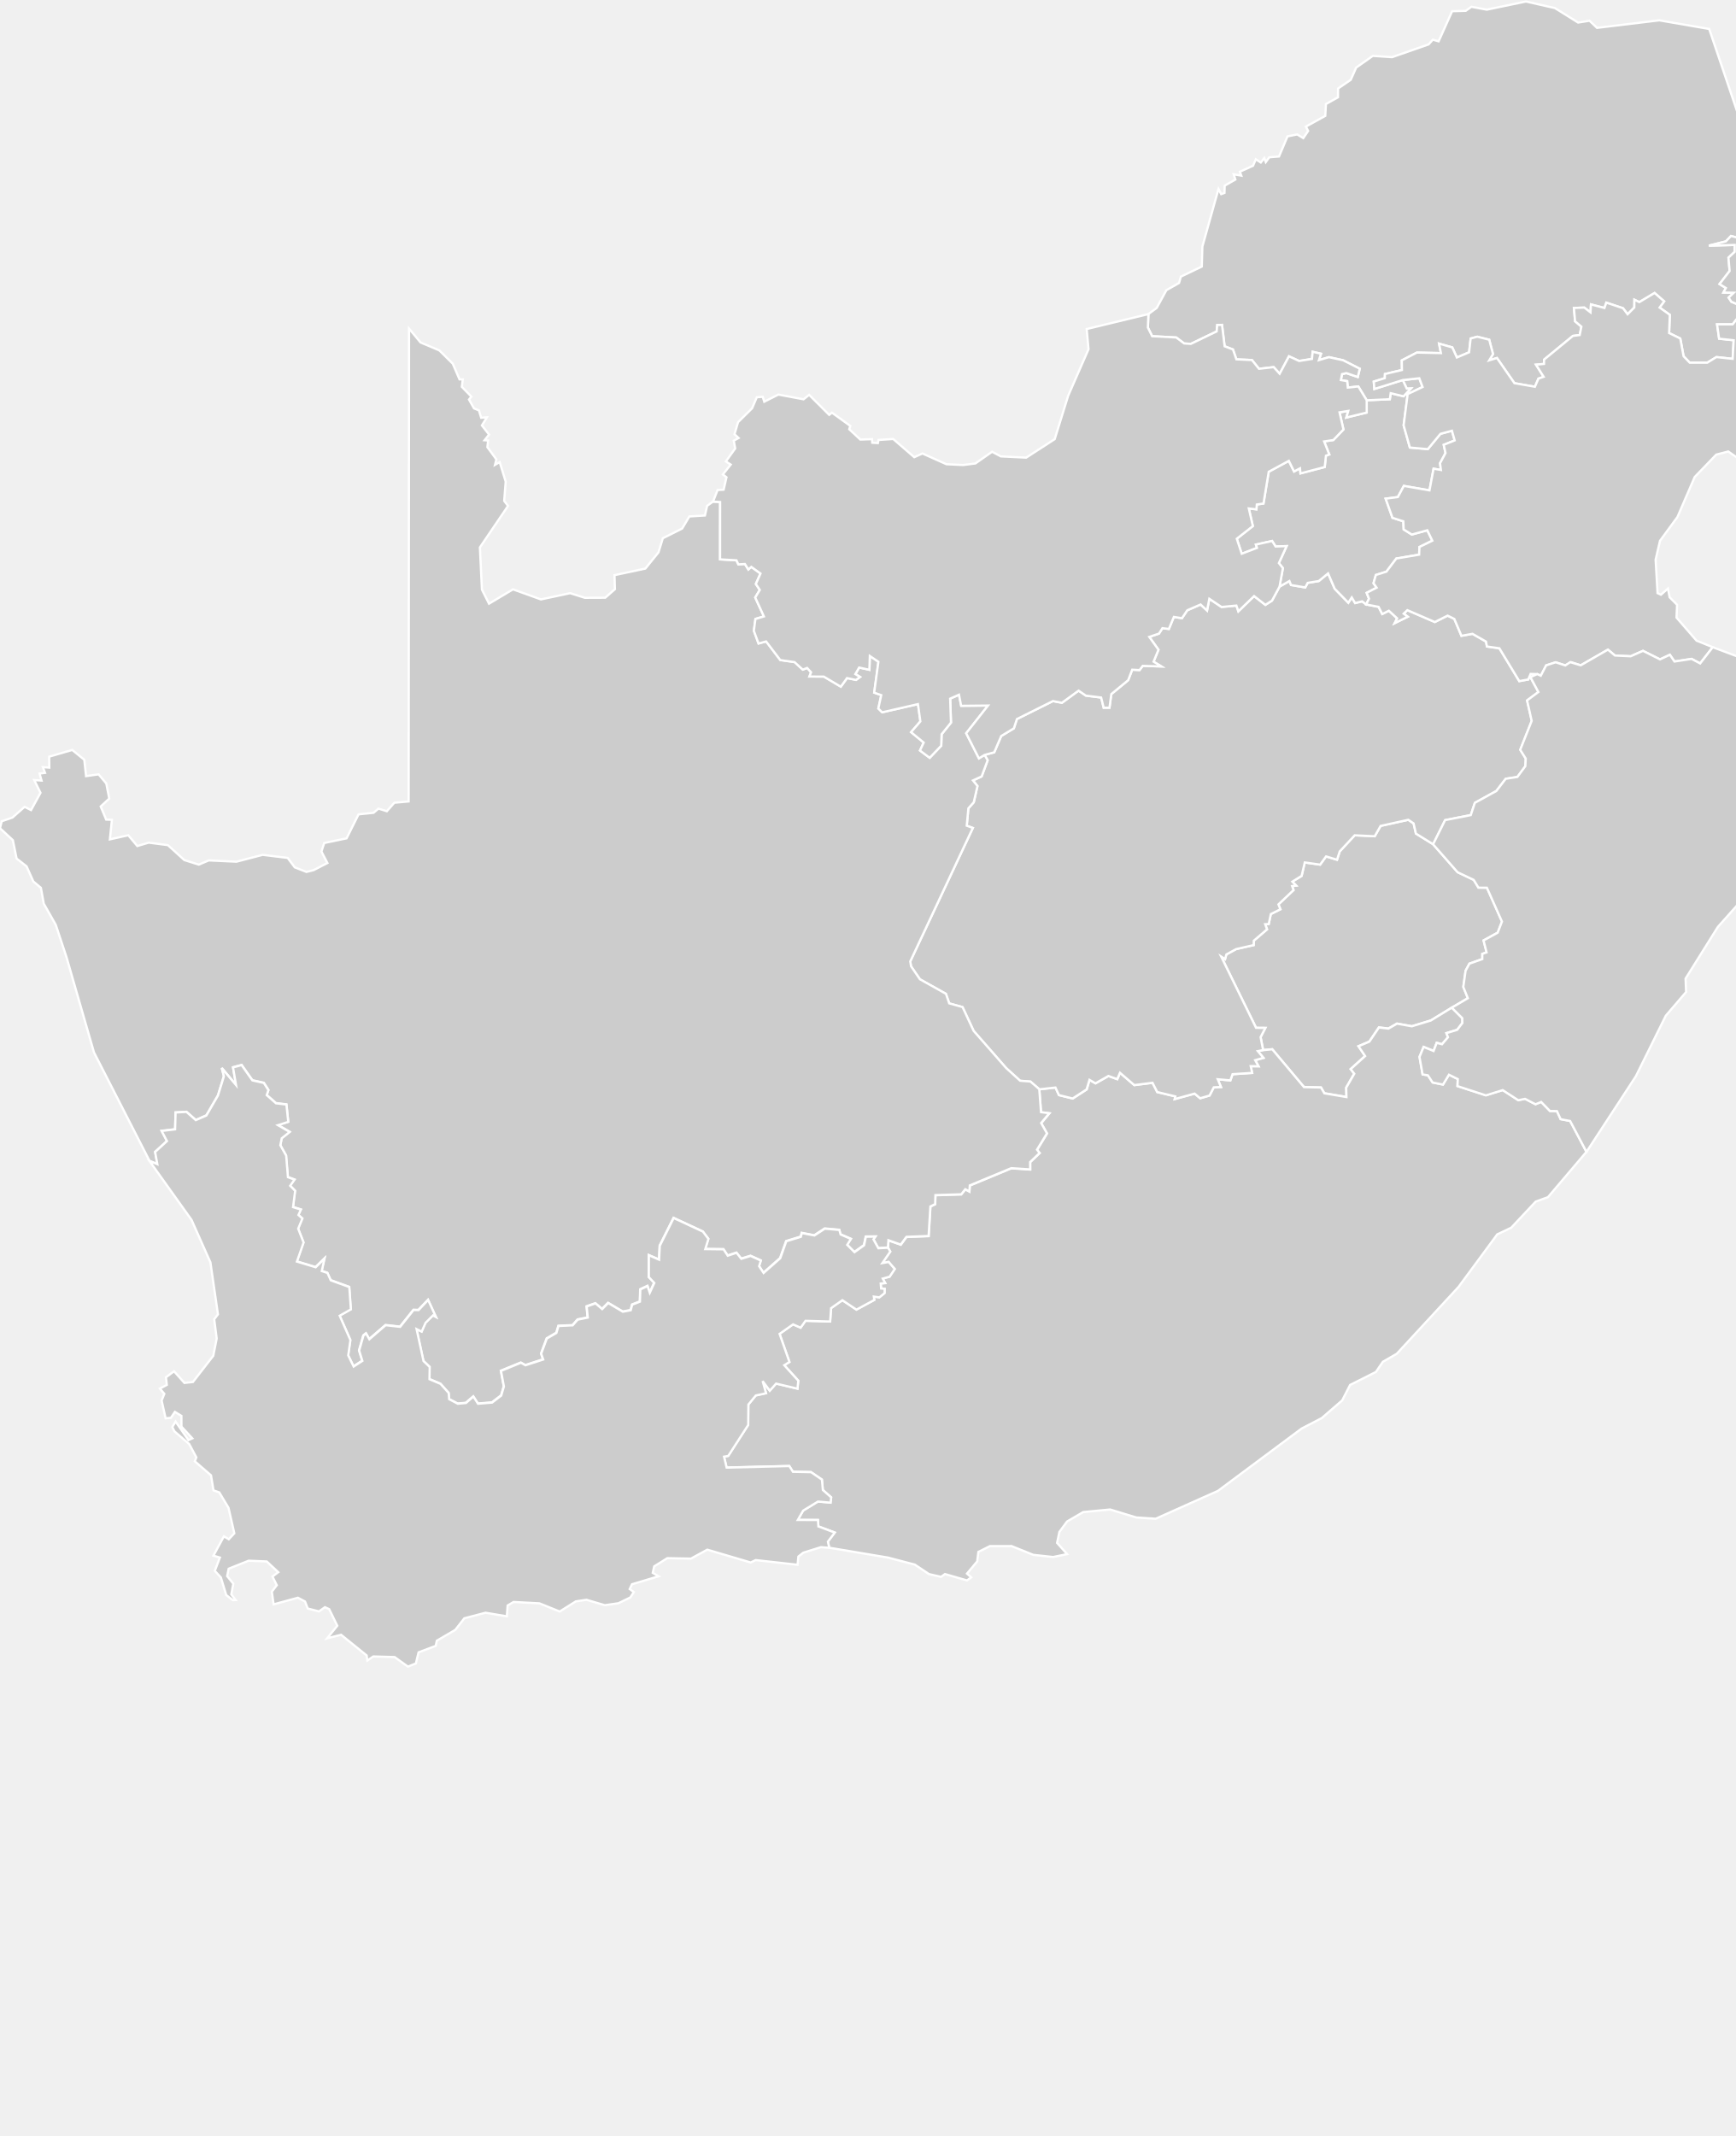
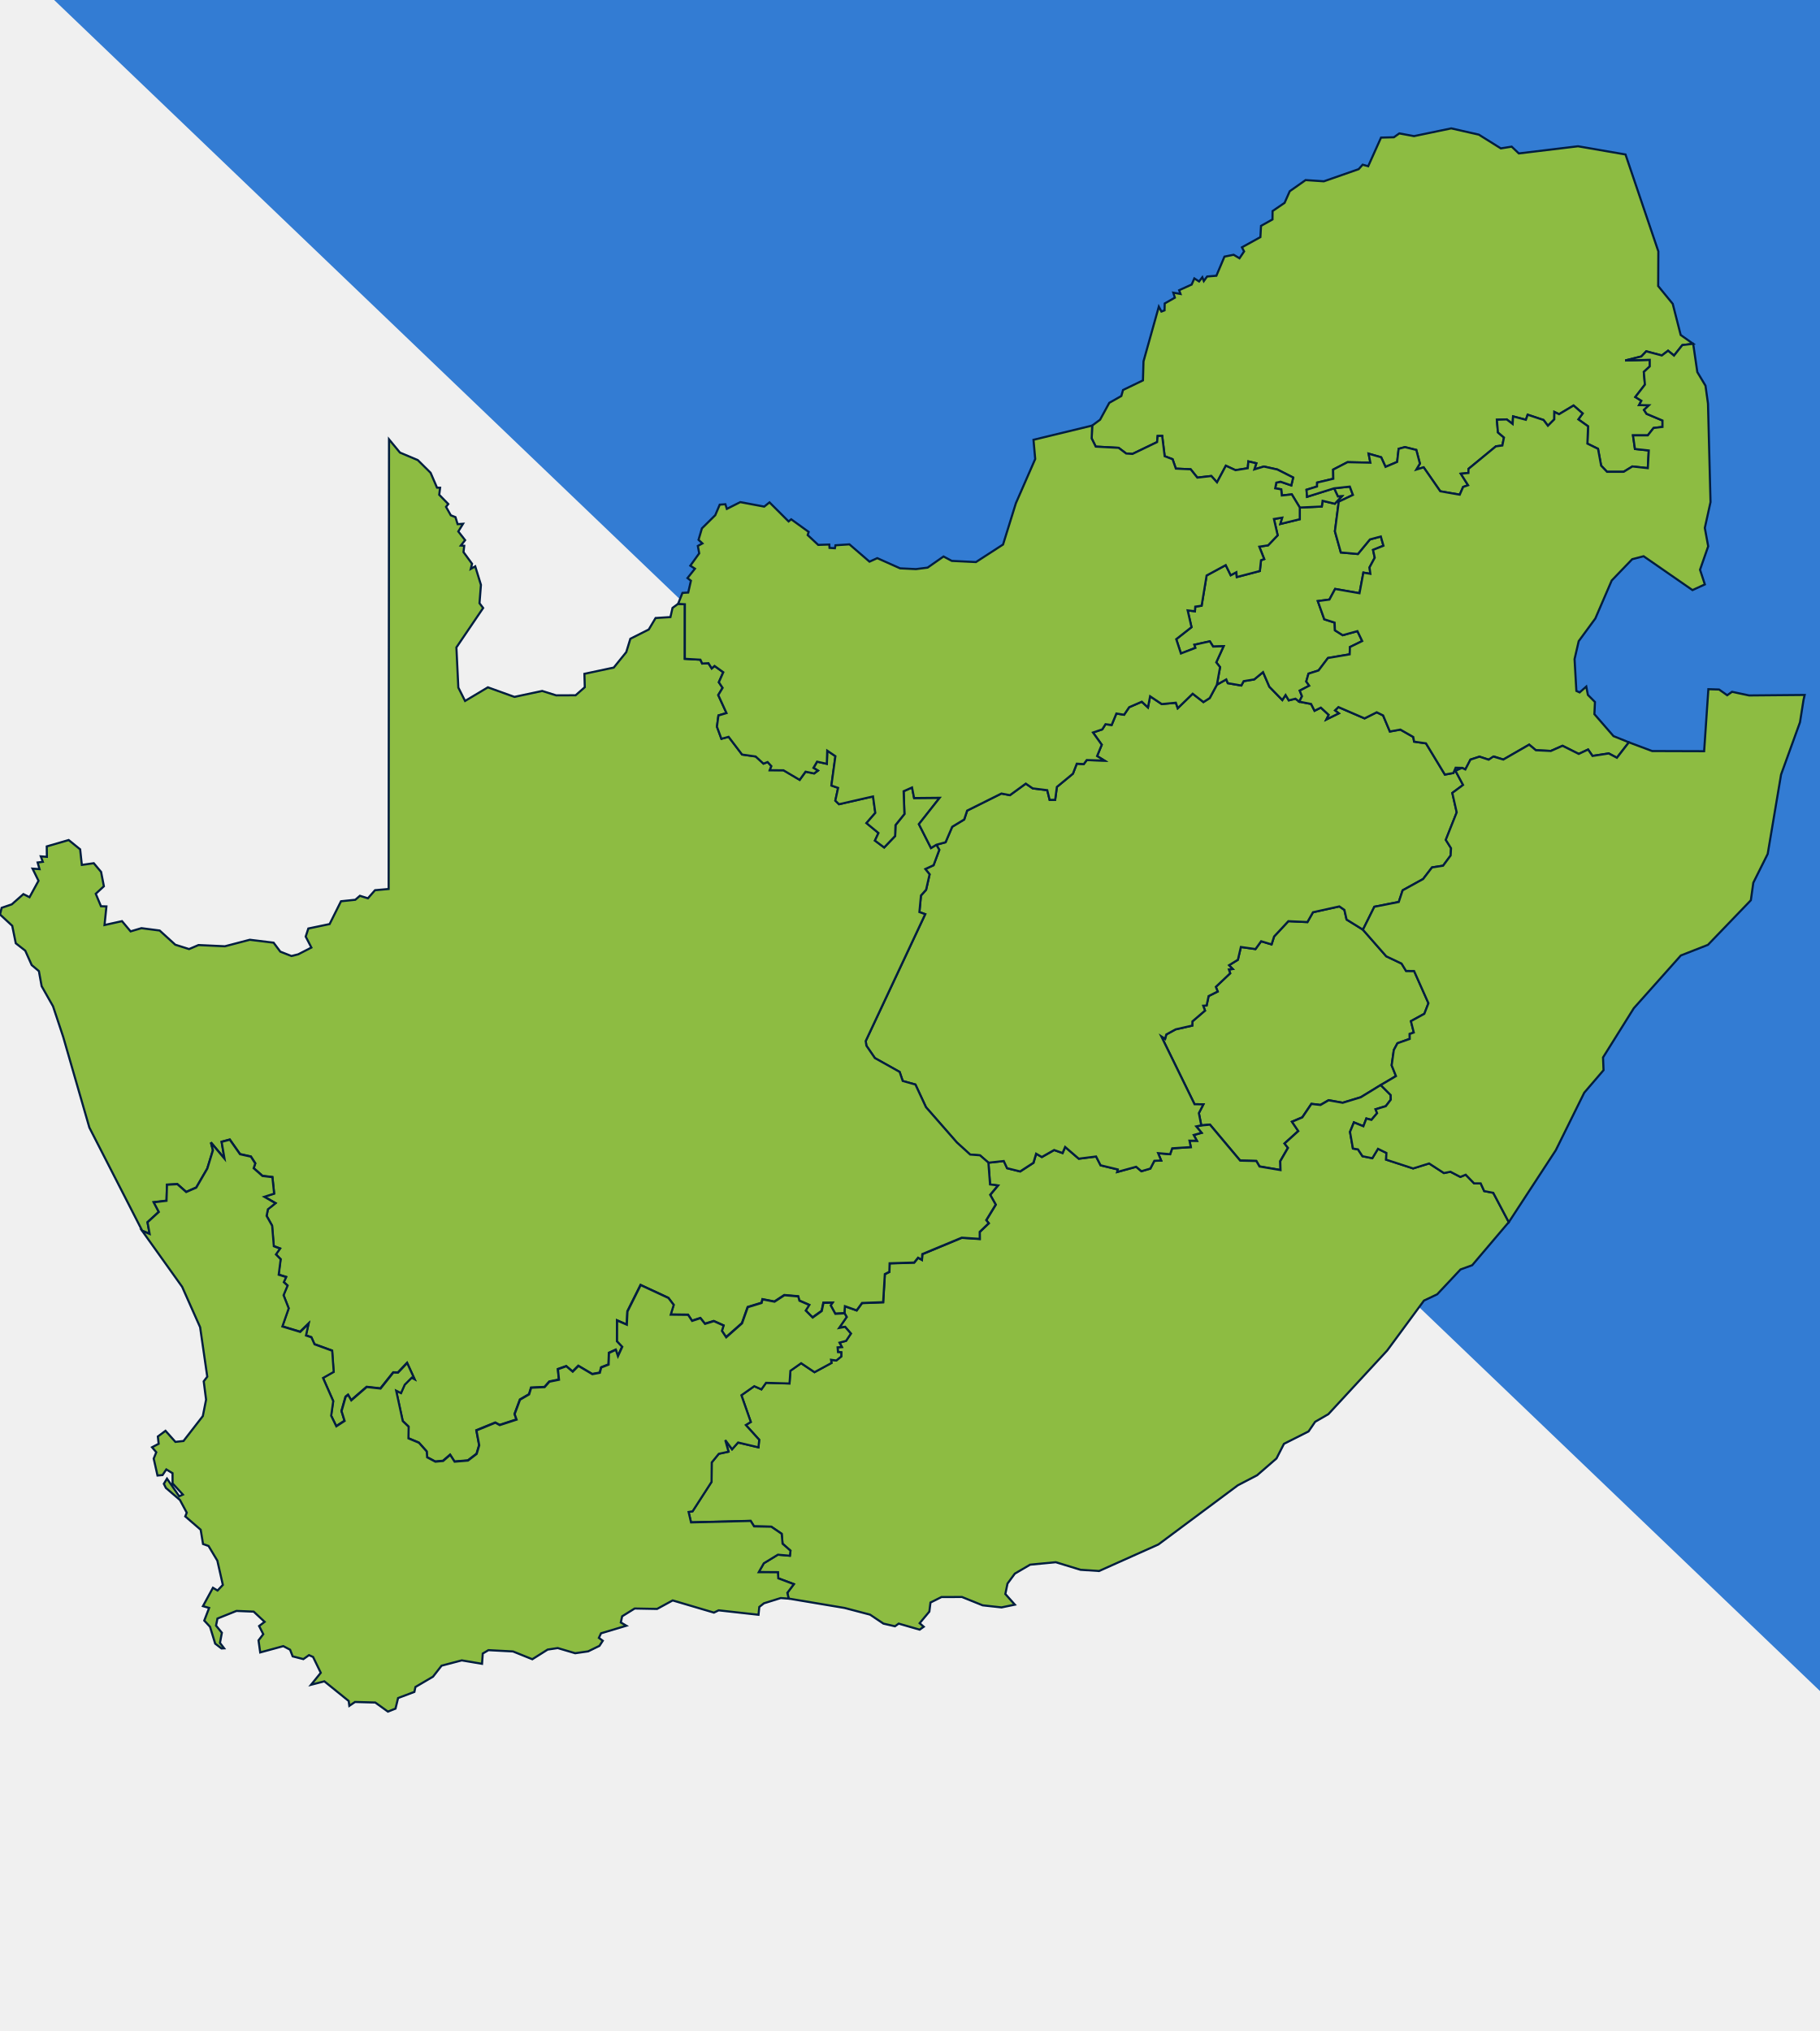
- <svg xmlns="http://www.w3.org/2000/svg" viewBox="0 0 390 480" version="1.1">
+ <svg xmlns="http://www.w3.org/2000/svg" viewBox="0 -30 430 480" version="1.1">
  <defs>
    <style type="text/css">
			.land
			{
- 				fill: #CCCCCC;
+ 				fill: #8dbc42;
				fill-opacity: 1;
- 				stroke:white;
+ 				stroke: #001D3F;
				stroke-opacity: 1;
				stroke-width:0.5;
			}
		</style>
+     <style type="text/css">
+     .sea
+ {
+     fill: #337CD3;
+ fill-opacity: 1;
+ stroke:black;
+ stroke-opacity: 1;
+ stroke-width:1;
+ }
+ </style>
  </defs>
  <g id="regions">
+     <path class="sea" d="M-1000,-1000L2550,-1000L2550,2400,L-1000,2400Z" />
    <path id="LS" class="land" d="M283.87,235.96L283.3,233.07L284.37,230.99L282.28,230.97L274.43,214.94L275.32,215.52L275.61,214.48L277.8,213.28L281.75,212.38L281.78,211.39L284.75,208.84L284.33,207.69L285.13,207.64L285.6,205.41L287.75,204.33L287.31,203.23L290.7,200.02L290.39,199.12L291.29,199.01L290.43,198.12L292.52,196.83L293.23,193.81L296.68,194.3L298.02,192.45L300.48,193.2L301.08,191.33L304.45,187.71L308.95,187.92L310.27,185.6L316.5,184.22L317.69,185.04L318.21,187.32L322.08,189.72L322.08,189.72L327.59,196L331.21,197.72L332.27,199.45L334.18,199.47L337.56,207.08L336.6,209.58L333.42,211.32L334.1,214L333.13,214.35L333.14,215.51L330.24,216.54L329.38,218.13L328.87,221.77L329.89,224.3L326.28,226.43L326.28,226.43L321.55,229.31L317.29,230.61L313.95,230.01L312.03,231.12L309.89,230.87L307.74,234.05L305.3,235.09L306.79,237.29L303.54,240.23L304.35,241.26L302.53,244.41L302.6,246.51L297.63,245.66L296.87,244.37L293.05,244.27L285.92,235.77z" />
    <path id="ZA-EC" class="land" d="M326.28,226.43l2.35,2.35l0.02,1.1l-1.17,1.53l-2.42,0.74l0.36,0.92l-1.34,1.58l-1.2,-0.32l-0.7,1.83l-2.24,-0.91l-0.92,2.24l0.69,3.94l1.19,0.19l1.07,1.62l2.32,0.47l1.34,-2.22l1.99,0.98l-0.07,1.58l6.38,2.08l3.78,-1.18l3.5,2.27l1.53,-0.31l2.35,1.22l1.27,-0.52l1.98,2.04l1.56,0.01l0.83,1.82l2.14,0.41l3.67,6.94l0,0l-8.65,10.19l-2.76,1l-5.51,5.87l-3.13,1.49l-8.69,11.8l-13.9,15.04l-3.12,1.8l-1.56,2.28l-5.81,2.93l-1.77,3.46l-4.58,3.97l-4.55,2.37l-18.78,13.99l-14.01,6.27l-4.38,-0.29l-5.85,-1.79l-6.06,0.58l-3.62,2.12l-1.73,2.35l-0.51,2.46l2.25,2.52l-3.15,0.65l-4.46,-0.49l-4.89,-1.97l-4.84,0.01l-2.6,1.3l-0.27,2.14l-2.29,2.74l0.96,0.84l-0.96,0.69l-4.95,-1.43l-0.88,0.63l-2.73,-0.63l-3.16,-2.12l-6.02,-1.58l-13.23,-2.22l0,0l-0.31,-1.38l1.54,-2.04l-3.68,-1.38l-0.09,-1.44l-4.53,-0.02l1.2,-2.1l3.33,-2.03l2.83,0.25l0.14,-1.19l-1.87,-1.65l-0.21,-2.34l-2.46,-1.68l-4.06,-0.08l-0.81,-1.29l-14.09,0.35l-0.58,-2.46l0.94,-0.16l4.49,-6.96l0.04,-4.59l1.67,-2.04l2.3,-0.5l-0.77,-2.74l1.61,2.17l1.42,-1.6l4.81,1.14l0.18,-1.78l-3.16,-3.49l1.17,-0.72l-2.22,-6.32l3.04,-2.14l1.69,0.75l1.1,-1.55l5.54,0.16l0.21,-3l2.54,-1.79l3.16,2.12l4.02,-2.18l-0.12,-0.75l1.25,0.17l1.17,-0.95l0.01,-0.97l-0.79,-0.07l-0.09,-1.12l1.01,-0.08l-0.56,-1.03l1.55,-0.42l1.15,-1.72l-1.37,-1.59l-1.41,0.25l1.78,-2.58l-0.5,-0.87l0,0l0.12,-1.63l2.77,0.98l1.27,-1.74l4.99,-0.19l0.4,-6.64l1.07,-0.53l0.06,-2.02l5.8,-0.18l0.92,-1.14l0.91,0.5l0.1,-1.36l9.31,-3.87l4.26,0.28l-0.01,-1.66l2.13,-2.04l-0.59,-0.73l2.24,-3.67l-1.31,-2.32l1.84,-2.21l-1.87,-0.24l-0.39,-5.16l0,0l3.64,-0.41l0.79,1.7l3.08,0.77l3.14,-2.04l0.63,-2.15l1.35,0.78l2.91,-1.65l1.98,0.71l0.61,-1.43l3.22,2.77l4.09,-0.52l1.07,2.08l4.06,0.98l-0.14,0.6l4.48,-1.23l1.24,1.05l2.1,-0.63l0.95,-1.83l1.61,-0.07l-0.72,-1.74l2.84,0.25l0.49,-1.39l4.4,-0.29l-0.32,-1.51l1.76,0.02l-0.76,-1.36l1.87,-0.52l-1.26,-1.51l1.18,-0.24l0,0l2.05,-0.19l7.14,8.5l3.82,0.09l0.75,1.3l4.97,0.84l-0.06,-2.09l1.82,-3.15l-0.81,-1.03l3.25,-2.94l-1.49,-2.2l2.44,-1.04l2.15,-3.18l2.14,0.25l1.92,-1.11l3.33,0.59l4.27,-1.3L326.28,226.43z" />
    <path id="ZA-FS" class="land" d="M287.56,131.82L289.78,130.57L290.14,131.46L293.33,132.01L293.89,130.98L296.38,130.57L298.47,128.85L299.96,132.3L303.02,135.44L303.79,134.26L304.55,135.52L306.13,135.13L307.03,135.83L307.03,135.83L309.82,136.37L310.64,137.98L312.13,137.24L313.99,138.95L313.44,140.03L316.37,138.59L315.46,137.9L316.28,137.11L322.46,139.78L325.33,138.34L326.84,139.08L328.44,142.88L330.92,142.43L333.96,144.17L334.17,145.28L336.97,145.68L341.44,153.06L343.45,152.69L343.98,151.44L345.49,151.48L345.49,151.48L343.95,152.17L345.75,155.51L343.2,157.4L344.25,161.99L341.67,168.49L342.91,170.47L342.81,172.18L341.02,174.59L338.4,175L336.29,177.74L331.46,180.41L330.55,183.16L324.78,184.3L322.08,189.72L322.08,189.72L318.21,187.32L317.69,185.04L316.5,184.22L310.27,185.6L308.95,187.92L304.45,187.71L301.08,191.33L300.48,193.2L298.02,192.45L296.68,194.3L293.23,193.81L292.52,196.83L290.43,198.12L291.29,199.01L290.39,199.12L290.7,200.02L287.31,203.23L287.75,204.33L285.6,205.41L285.13,207.64L284.33,207.69L284.75,208.84L281.78,211.39L281.75,212.38L277.8,213.28L275.61,214.48L275.32,215.52L274.43,214.94L282.28,230.97L284.37,230.99L283.3,233.07L283.87,235.96L283.87,235.96L282.68,236.21L283.94,237.72L282.08,238.24L282.83,239.6L281.08,239.58L281.4,241.1L277,241.39L276.51,242.78L273.67,242.53L274.39,244.27L272.78,244.34L271.83,246.18L269.72,246.8L268.48,245.75L264.01,246.98L264.14,246.38L260.08,245.4L259.01,243.32L254.92,243.84L251.7,241.07L251.09,242.5L249.1,241.79L246.19,243.44L244.84,242.66L244.2,244.81L241.06,246.85L237.98,246.09L237.2,244.39L233.56,244.79L233.56,244.79L231.57,243.07L229.25,242.89L226.12,240.03L218.81,231.68L216.32,226.33L213.32,225.49L212.59,223.35L206.74,220.07L204.74,217.16L204.56,216.06L218.63,186.07L217.26,185.57L217.63,181.66L218.84,180.3L219.67,176.65L218.66,175.39L220.6,174.49L221.96,170.86L221.26,169.65L221.26,169.65L223.44,169.06L225.01,165.4L227.85,163.67L228.54,161.58L236.64,157.54L238.65,157.93L242.4,155.2L244.04,156.32L247.47,156.75L248.04,159.04L249.34,159.03L249.75,155.98L253.54,152.85L254.45,150.49L256.1,150.58L256.81,149.63L260.99,149.76L259.25,148.69L260.35,146.01L258.28,143.12L260.47,142.38L261.24,141.16L262.69,141.34L263.81,138.63L265.63,138.92L266.83,137.14L269.82,135.84L271.27,137.19L271.78,134.56L274.53,136.4L277.86,136.08L278.31,137.37L281.84,133.95L284.38,135.92L285.86,134.98z" />
    <path id="ZA-GT" class="land" d="M315.25,85.41L318.97,85L319.71,86.97L316.36,88.56L315.45,95.57L316.85,100.57L320.88,100.93L323.72,97.49L326.3,96.79L326.92,98.97L324.46,99.96L324.86,101.81L323.63,104.1L323.83,105.61L322.18,105.33L321.26,110.2L315.5,109.19L314.15,111.7L311.41,112.06L312.94,116.36L315.38,117.15L315.46,118.97L317.29,120.12L320.77,119.16L321.9,121.5L319,122.92L318.94,124.64L313.81,125.51L311.58,128.46L309.21,129.21L308.68,131.06L309.38,132.06L307.14,133.22L307.67,134.55L307.03,135.83L307.03,135.83L306.13,135.13L304.55,135.52L303.79,134.26L303.02,135.44L299.96,132.3L298.47,128.85L296.38,130.57L293.89,130.98L293.33,132.01L290.14,131.46L289.78,130.57L287.56,131.82L287.56,131.82L288.31,127.67L287.41,126.54L289.15,122.72L286.67,122.81L285.89,121.57L282.25,122.38L282.49,123.12L279.06,124.44L277.95,121.06L281.56,118.22L280.65,114.26L282.37,114.46L282.45,113.37L283.95,113.15L285.13,106.01L289.65,103.56L290.83,105.95L292.16,105.24L292.26,106.38L297.71,104.95L297.99,102.4L298.74,102.13L297.58,99.2L299.66,98.88L301.92,96.51L301.04,92.66L303.01,92.34L302.57,93.83L307.15,92.71L307.15,89.95L307.15,89.95L312.35,89.71L312.54,88.36L315.43,89.05L317.08,87.29L316.16,87.34z" />
    <path id="ZA-LP" class="land" d="M342.94,0.34L349.46,1.82L354.66,5.07L357.22,4.66L358.91,6.26L372.9,4.57L384.12,6.51L391.88,29.41L391.84,37.6L395.28,41.81L397.16,49.17L400.1,51.25L400.1,51.25L397.55,51.56L395.58,54.04L394.18,52.89L392.7,54.01L389.02,53.03L387.87,54.24L384.05,55.2L389.85,55.04L389.85,56.59L388.45,57.9L388.71,60.9L386.44,63.83L387.87,64.72L387.32,65.74L389.65,65.78L388.49,66.88L389.1,67.8L392.86,69.38L392.86,70.9L390.75,71.15L389.39,72.89L385.89,72.89L386.35,76.11L389.62,76.46L389.39,80.64L385.75,80.24L383.69,81.5L379.75,81.51L378.36,80.05L377.62,76.07L375.11,74.84L375.27,70.75L372.97,69.11L373.99,67.71L371.85,65.84L368.42,67.89L367.31,67.36L367.29,69.11L365.78,70.62L364.75,69.26L361,68.01L360.58,69.21L357.55,68.41L357.45,70.2L356.05,69.12L353.72,69.2L353.98,72.2L355.4,73.4L355.02,75.29L353.49,75.49L347.01,80.82L347,81.78L345.2,81.95L346.92,84.68L345.75,85.08L344.95,86.91L340.35,86.11L336.42,80.45L334.68,80.98L335.53,79.56L334.68,76.34L332,75.67L330.51,76.07L330.16,79.17L327.41,80.34L326.38,78.07L323.41,77.22L323.83,79.35L318.43,79.23L315.03,80.99L315.07,83.15L311.25,84.05L311.22,84.98L308.74,85.75L308.87,87.41L315.25,85.41L315.25,85.41L316.16,87.34L317.08,87.29L315.43,89.05L312.54,88.36L312.35,89.71L307.15,89.95L307.15,89.95L305.26,86.84L302.9,87.1L302.76,85.65L301.34,85.41L301.6,84.07L302.59,83.84L305.14,84.72L305.59,82.86L301.84,80.96L298.66,80.26L296.41,80.93L296.88,79.49L295,79.05L294.85,80.66L291.96,81.12L289.68,80.07L287.59,83.99L286.24,82.5L282.94,82.88L281.36,80.91L277.86,80.75L277.09,78.53L275.22,77.82L274.63,73.01L273.56,73.04L273.43,74.48L267.62,77.28L266.12,77.18L264.34,75.84L258.93,75.55L257.97,73.62L258.09,70.58L258.09,70.58L259.96,69.19L262.13,65.21L264.98,63.59L265.38,62.17L270.09,59.9L270.22,55.4L273.84,42.47L274.45,43.63L275.19,43.35L275.23,41.72L277.63,40.35L277.26,39.17L278.96,39.47L278.64,38.59L281.6,37.25L282.23,35.8L283.35,36.52L284.12,35.52L284.47,36.43L285.25,35.35L287.44,35.17L289.35,30.65L291.52,30.21L292.9,31.04L293.99,29.42L293.48,28.45L297.84,26.04L297.99,23.38L300.7,21.86L300.72,19.88L303.56,17.94L304.78,15.19L308.52,12.56L312.84,12.85L321.06,9.98L322.01,8.92L323.31,9.29L326.35,2.52L329.39,2.44L330.67,1.53L334.14,2.17z" />
    <path id="ZA-MP" class="land" d="M400.18,51.72L401.09,57.94L403.02,61.15L403.61,65.39L404.21,88.66L402.86,94.77L403.66,99.11L401.73,104.65L402.87,108.12L399.95,109.46L388.4,101.46L385.7,102.16L380.86,107.19L376.99,116.17L373.06,121.53L372.08,125.77L372.51,133.29L373.28,133.64L374.85,132.26L375.23,134.23L376.9,135.91L376.77,138.78L381.28,143.97L384.91,145.43L384.91,145.43L382.08,149.08L380.16,148.06L376.32,148.65L375.27,147.14L373.07,148.18L369.24,146.26L366.48,147.47L362.94,147.31L361.36,145.99L355.25,149.51L355.25,149.51L353.08,148.8L351.79,149.54L351.79,149.54L349.62,148.83L347.49,149.53L346.28,151.85L345.49,151.48L345.49,151.48L343.98,151.44L343.45,152.69L341.44,153.06L336.97,145.68L334.17,145.28L333.96,144.17L330.92,142.43L328.44,142.88L326.84,139.08L325.33,138.34L322.46,139.78L316.28,137.11L315.46,137.9L316.37,138.59L313.44,140.03L313.99,138.95L312.13,137.24L310.64,137.98L309.82,136.37L307.03,135.83L307.03,135.83L307.67,134.55L307.14,133.22L309.38,132.06L308.68,131.06L309.21,129.21L311.58,128.46L313.81,125.51L318.94,124.64L319,122.92L321.9,121.5L320.77,119.16L317.29,120.12L315.46,118.97L315.38,117.15L312.94,116.36L311.41,112.06L314.15,111.7L315.5,109.19L321.26,110.2L322.18,105.33L323.83,105.61L323.63,104.1L324.86,101.81L324.46,99.96L326.92,98.97L326.3,96.79L323.72,97.49L320.88,100.93L316.85,100.57L315.45,95.57L316.36,88.56L319.71,86.97L318.97,85L315.25,85.41L315.25,85.41L308.87,87.41L308.74,85.75L311.22,84.98L311.25,84.05L315.07,83.15L315.03,80.99L318.43,79.23L323.83,79.35L323.41,77.22L326.38,78.07L327.41,80.34L330.16,79.17L330.51,76.07L332,75.67L334.68,76.34L335.53,79.56L334.68,80.98L336.42,80.45L340.35,86.11L344.95,86.91L345.75,85.08L346.92,84.68L345.2,81.95L347,81.78L347.01,80.82L353.49,75.49L355.02,75.29L355.4,73.4L353.98,72.2L353.72,69.2L356.05,69.12L357.45,70.2L357.55,68.41L360.58,69.21L361,68.01L364.75,69.26L365.78,70.62L367.29,69.11L367.31,67.36L368.42,67.89L371.85,65.84L373.99,67.71L372.97,69.11L375.27,70.75L375.11,74.84L377.62,76.07L378.36,80.05L379.75,81.51L383.69,81.5L385.75,80.24L389.39,80.64L389.62,76.46L386.35,76.11L385.89,72.89L389.39,72.89L390.75,71.15L392.86,70.9L392.86,69.38L389.1,67.8L388.49,66.88L389.65,65.78L387.32,65.74L387.87,64.72L386.44,63.83L388.71,60.9L388.45,57.9L389.85,56.59L389.85,55.04L384.05,55.2L387.87,54.24L389.02,53.03L392.7,54.01L394.18,52.89L395.58,54.04L397.55,51.56L400.1,51.25L400.1,51.25z" />
    <path id="ZA-NC" class="land" d="M94.51,76.96l4.22,1.78l3.02,2.99l1.52,3.52l0.73,0.02l-0.21,1.66l2.14,2.19l-0.53,0.67l1.13,1.99l1.1,0.44l0.51,1.66l1.28,-0.09l-1.12,1.81l1.61,2.06l-1.01,1.27l0.8,0.06l-0.17,1.49l2.02,2.76l-0.3,1.21l1.05,-0.6l1.35,4.38l-0.34,4.33l0.86,1.13l-6.32,9.32l0.46,9.49l1.59,3.16l5.39,-3.22l6.27,2.26l6.56,-1.4l3.32,1.04l4.58,-0.02l2.17,-1.91l-0.09,-3.16l6.94,-1.48l2.95,-3.65l0.97,-3.16l4.35,-2.19l1.61,-2.71l3.51,-0.22l0.49,-2.17l1.32,-0.96l0,0l1.59,0.09l-0.01,12.9l3.68,0.21l0.43,0.91l1.47,-0.09l0.78,1.24l0.66,-0.58l2.07,1.48l-1.04,2.36l0.89,1.33l-1.03,1.7l1.95,4.25l-1.9,0.57l-0.35,2.65l1.05,2.86l1.7,-0.47l3.19,4.19l3.21,0.46l1.85,1.69l0.98,-0.38l0.89,0.97l-0.38,0.96l3.24,0.02l3.82,2.26l1.4,-1.93l2.01,0.42l0.9,-0.66l-1.05,-0.65l0.86,-1.47l2.3,0.51l0.1,-3.11l1.93,1.3l-0.95,6.94l1.59,0.56l-0.66,3.01l0.87,0.84l8.04,-1.83l0.54,3.88l-2.09,2.42l2.84,2.34l-0.84,1.79l2.18,1.63l2.59,-2.71l0.09,-2.57l2.1,-2.63l-0.19,-5.37l1.99,-0.9l0.49,2.5l6.04,-0.06l-4.91,6.23l2.86,5.64l1.26,-0.77l0,0l0.69,1.21l-1.35,3.63l-1.95,0.9l1.01,1.26l-0.83,3.64l-1.21,1.36l-0.37,3.91l1.37,0.5l-14.06,29.99l0.17,1.1l2,2.92l5.85,3.27l0.73,2.14l3,0.84l2.49,5.35l7.31,8.35l3.14,2.85l2.32,0.18l1.98,1.72l0,0l0.39,5.16l1.87,0.24l-1.84,2.21l1.31,2.32l-2.24,3.67l0.59,0.73l-2.13,2.04l0.01,1.66l-4.26,-0.28l-9.31,3.87l-0.1,1.36l-0.91,-0.5l-0.92,1.14l-5.8,0.18l-0.06,2.02l-1.07,0.53l-0.4,6.64l-4.99,0.19l-1.27,1.74l-2.77,-0.98l-0.12,1.63l0,0l-2.18,0.12l-1.1,-2l0.45,-0.62l-2.15,0.03l-0.41,1.93l-2.15,1.54l-1.64,-1.65l0.84,-1.32l-2.33,-1.01l-0.27,-1.01l-3.27,-0.29l-2.34,1.53l-2.83,-0.55l-0.22,0.85l-3.27,1l-1.36,3.82l-3.74,3.3l-1.01,-1.52l0.4,-1.26l-2.3,-1.04l-2.1,0.64l-1.07,-1.35l-1.98,0.65l-0.94,-1.43l-4.11,-0.05l0.71,-2.29l-1.24,-1.64l-6.57,-3.05l-3.12,6.24l-0.15,3.12l-2.3,-1l-0.01,4.92l1.23,1.3l-1.02,2.22l-0.5,-1.51l-1.62,0.75l-0.09,2.75l-1.74,0.68l-0.33,1.25l-1.77,0.33l-3.29,-1.95l-1.35,1.36l-1.51,-1.28l-1.98,0.7l0.25,2.49l-2.27,0.46l-1.13,1.28l-3.18,0.15l-0.48,1.57l-2.15,1.25l-1.27,3.41l0.46,1.3l-3.99,1.3l-1.02,-0.57l-4.48,1.83l0.66,3.51l-0.61,2.04l-2.05,1.57l-3.16,0.26l-1.04,-1.61l-1.67,1.44l-1.84,0.17l-1.94,-1.03l-0.1,-1.38l-1.84,-2.06l-2.48,-1.04l0.05,-2.75l-1.39,-1.33l-1.56,-7.19l1.15,0.57l0.87,-1.97l1.67,-1.68l0.66,0.36l-1.75,-3.82l-2.16,2.28l-1.11,-0.03l-3.02,3.79l-3.26,-0.37l-3.66,3.16l-0.74,-1.3l-0.59,0.47l-0.96,3.37l0.72,2.32l-1.96,1.27l-1.22,-2.5l0.49,-3.45l-2.41,-5.47l2.52,-1.43l-0.36,-5.01l-4.17,-1.52l-0.74,-1.65l-1.28,-0.43l0.62,-2.78l-1.98,1.93l-4.22,-1.28l1.5,-4.28l-1.22,-3.11l0.95,-2.27l-0.89,-0.81l0.56,-1.21l-1.77,-0.55l0.47,-3.66l-1.12,-1.14l0.98,-1.38l-1.48,-0.55l-0.4,-4.85L63,257.36l0.31,-1.61l1.79,-1.43l-2.64,-1.52l2.32,-0.74l-0.41,-3.9l-2.35,-0.28l-2.08,-1.83l0.38,-1.13l-1.03,-1.61l-2.57,-0.57l-2.42,-3.44l-1.93,0.52l0.68,3.97l-3.21,-3.81l0.48,1.83l-1.33,4.32l-2.61,4.5L44,251.68l-2.09,-1.85l-2.45,0.13l-0.11,3.79l-3.02,0.36l1.2,2.28l-2.67,2.44l0.5,2.75l-1.76,-0.72l0,0l-12.48,-24.37l-6.19,-21.45l-2.4,-7.22l-2.69,-4.75l-0.65,-3.56l-1.7,-1.43l-1.52,-3.4l-2.24,-1.75l-0.84,-4.13L0,186.12l0.39,-1.57l2.4,-0.82l2.74,-2.42l1.45,0.73l2.12,-3.88l-1.41,-2.87l1.65,0.12l-0.45,-1.57l1.23,-0.16l-0.48,-1.29l1.44,0.11l-0.03,-2.46l5.18,-1.51l2.71,2.2l0.4,3.68l2.82,-0.4l1.73,2.06l0.66,3.39l-1.92,1.77l1.23,2.95l1.29,0.04l-0.45,4.4l4.13,-0.92l2.03,2.42l2.56,-0.76l4.31,0.56l3.69,3.35l3.26,1.03l2.23,-0.95l6.23,0.29l5.89,-1.54l5.62,0.69l1.59,2.12l2.63,1.03l1.6,-0.4l3.11,-1.6l-1.34,-2.59l0.62,-1.91l5.03,-1.05l2.69,-5.39l3.38,-0.35l1.09,-0.94l1.89,0.59l1.68,-1.91l3.22,-0.29l0.09,-106.26L94.51,76.96z" />
    <path id="ZA-NL" class="land" d="M406.24,132.96l1.91,1.35l1.14,-0.81l4.04,0.86l13.13,-0.12l-0.27,1.15l-0.84,5.31l-4.47,12.36l-3.16,18.75l-3.4,6.81l-0.58,4.14L403.6,193.3l-6.4,2.51l-11.12,12.47l-7.27,11.63l0.12,3.01l-4.56,5.32l-6.73,13.61l-11.1,17l0,0l-3.67,-6.94l-2.14,-0.41l-0.83,-1.82l-1.56,-0.01l-1.98,-2.04l-1.27,0.52l-2.35,-1.22l-1.53,0.31l-3.5,-2.27l-3.78,1.18l-6.38,-2.08l0.07,-1.58l-1.99,-0.98l-1.34,2.22l-2.32,-0.47l-1.07,-1.62l-1.19,-0.19l-0.69,-3.94l0.92,-2.24l2.24,0.91l0.7,-1.83l1.2,0.32l1.34,-1.58l-0.36,-0.92l2.42,-0.74l1.17,-1.53l-0.02,-1.1l-2.35,-2.35l0,0l3.6,-2.13l-1.02,-2.53l0.51,-3.63l0.86,-1.6l2.9,-1.03l-0.01,-1.16l0.97,-0.35l-0.68,-2.68l3.17,-1.74l0.97,-2.5l-3.39,-7.61l-1.9,-0.02l-1.06,-1.74l-3.62,-1.72l-5.51,-6.28l0,0l2.7,-5.43l5.77,-1.13l0.91,-2.75l4.84,-2.67l2.1,-2.74l2.62,-0.41l1.79,-2.42l0.09,-1.71l-1.24,-1.98l2.58,-6.5l-1.04,-4.59l2.54,-1.89l-1.79,-3.34l1.54,-0.69l0,0l0.79,0.37l1.21,-2.33l2.13,-0.69l2.17,0.71l0,0l1.1,-0.74l2.37,0.71l0,0l6.11,-3.52l1.58,1.32l3.54,0.17l2.76,-1.22l3.83,1.92l2.21,-1.04l1.04,1.52l3.84,-0.59l1.93,1.02l2.83,-3.65l0,0l5.5,2.06l12.28,0.04l1,-14.66L406.24,132.96z" />
    <path id="ZA-NW" class="land" d="M258.09,70.58L257.97,73.62L258.93,75.55L264.34,75.84L266.12,77.18L267.62,77.28L273.43,74.48L273.56,73.04L274.63,73.01L275.22,77.82L277.09,78.53L277.86,80.75L281.36,80.91L282.94,82.88L286.24,82.5L287.59,83.99L289.68,80.07L291.96,81.12L294.85,80.66L295,79.05L296.88,79.49L296.41,80.93L298.66,80.26L301.84,80.96L305.59,82.86L305.14,84.72L302.59,83.84L301.6,84.07L301.34,85.41L302.76,85.65L302.9,87.1L305.26,86.84L307.15,89.95L307.15,89.95L307.15,92.71L302.57,93.83L303.01,92.34L301.04,92.66L301.92,96.51L299.66,98.88L297.58,99.2L298.74,102.13L297.99,102.4L297.71,104.95L292.26,106.38L292.16,105.24L290.83,105.95L289.65,103.56L285.13,106.01L283.95,113.15L282.45,113.37L282.37,114.46L280.65,114.26L281.56,118.22L277.95,121.06L279.06,124.44L282.49,123.12L282.25,122.38L285.89,121.57L286.67,122.81L289.15,122.72L287.41,126.54L288.31,127.67L287.56,131.82L287.56,131.82L285.86,134.98L284.38,135.92L281.84,133.95L278.31,137.37L277.86,136.08L274.53,136.4L271.78,134.56L271.27,137.19L269.82,135.84L266.83,137.14L265.63,138.92L263.81,138.63L262.69,141.34L261.24,141.16L260.47,142.38L258.28,143.12L260.35,146.01L259.25,148.69L260.99,149.76L256.81,149.63L256.1,150.58L254.45,150.49L253.54,152.85L249.75,155.98L249.34,159.03L248.04,159.04L247.47,156.75L244.04,156.32L242.4,155.2L238.65,157.93L236.64,157.54L228.54,161.58L227.85,163.67L225.01,165.4L223.44,169.06L221.26,169.65L221.26,169.65L220,170.42L217.14,164.78L222.05,158.55L216.01,158.61L215.52,156.11L213.53,157L213.72,162.38L211.61,165L211.52,167.58L208.93,170.29L206.75,168.66L207.59,166.87L204.75,164.53L206.84,162.12L206.3,158.23L198.26,160.07L197.39,159.22L198.05,156.21L196.46,155.65L197.41,148.71L195.48,147.41L195.38,150.52L193.08,150.01L192.22,151.48L193.27,152.13L192.37,152.8L190.36,152.38L188.96,154.31L185.14,152.05L181.91,152.03L182.28,151.07L181.39,150.1L180.41,150.48L178.57,148.79L175.36,148.33L172.17,144.14L170.47,144.61L169.42,141.75L169.77,139.1L171.68,138.53L169.73,134.27L170.76,132.57L169.87,131.24L170.92,128.88L168.85,127.39L168.19,127.97L167.41,126.74L165.94,126.82L165.51,125.91L161.83,125.7L161.84,112.81L160.24,112.72L160.24,112.72L161.27,110.12L162.63,110.04L163.27,107.25L162.46,106.62L164.22,104.4L163.13,103.69L165.23,100.77L164.9,99.03L165.99,98.43L165.07,97.58L165.87,94.87L169.02,91.76L170.08,89.27L171.41,89.17L171.76,90.27L174.93,88.67L180.59,89.73L181.84,88.73L186.35,93.23L186.97,92.73L191.09,95.71L190.86,96.46L193.35,98.78L195.97,98.69L196.02,99.49L197.29,99.57L197.43,98.87L200.73,98.65L205.47,102.74L207.31,101.91L212.7,104.32L216.45,104.5L219.2,104.15L222.96,101.52L224.92,102.56L230.62,102.84L237.03,98.69L240.06,88.93L244.63,78.48L244.22,73.94z" />
    <path id="ZA-WC" class="land" d="M556.63,788.86l-2.06,3.14l-1.57,-0.8l-3.61,0.37l-1.23,-1.32l2.83,-4.26l2.99,0.5L556.63,788.86zM558.81,779.83l-1.5,0.43l-1.59,-1.93l1,-0.67l1.84,0.53L558.81,779.83zM184.49,347.68l-3.97,1.24l-1.09,0.86l-0.19,1.85l-9.42,-1.05l-1.11,0.54l-9.75,-2.88l-3.69,2.01l-5.29,-0.1l-2.96,1.84l-0.32,1.46l1.31,0.77l-5.98,1.79l-0.51,1.08l0.92,0.68l-0.79,1.21l-2.67,1.3l-3.06,0.44l-4.12,-1.22l-2.39,0.36l-3.62,2.28l-4.56,-1.84l-5.81,-0.31l-1.34,0.8l-0.17,2.43l-4.79,-0.81l-4.77,1.25l-2.03,2.6l-4.15,2.44l-0.25,1.16l-3.85,1.45l-0.61,2.5l-1.79,0.71l-2.99,-2.15l-4.79,-0.13l-1.34,0.91l-0.15,-1.14l-5.75,-4.65l-3.14,0.81l2.29,-2.83l-1.82,-3.74l-0.96,-0.43l-1.33,0.94l-2.53,-0.65l-0.61,-1.57l-1.6,-0.85l-5.46,1.49l-0.4,-2.85l1.12,-1.46l-0.98,-1.93l1.3,-0.99l-2.58,-2.41l-4.07,-0.17l-4.49,1.8l-0.34,1.67l1.38,1.69l-0.45,2.4l0.98,1.28l-0.62,0.03l-1.49,-1.14l-1.22,-3.98l-1.36,-1.47l1.15,-2.99l-1.46,-0.42l2.36,-4.34l1.09,0.65l1.25,-1.33l-1.3,-5.73l-2.08,-3.47l-1.3,-0.46l-0.56,-3.38l-3.64,-3.15l0.35,-0.88l-1.61,-3l-3.32,-2.85l-0.48,-0.97l0.74,-1.22l2.89,4.16l0.87,-0.39l-2.44,-2.65l-0.01,-2.41l-1.47,-0.89l-0.89,1.33l-1.19,0.11l-0.9,-4l0.61,-1.5l-1,-1.18l1.56,-0.82l-0.19,-1.72l1.81,-1.35l2.34,2.62l1.91,-0.21l4.57,-5.89l0.77,-3.88l-0.56,-4.33l0.84,-1.1l-1.69,-11.69l-4.25,-9.55l-9.44,-13.22l0,0l1.76,0.72l-0.5,-2.75l2.67,-2.44l-1.2,-2.28l3.02,-0.36l0.11,-3.79l2.45,-0.13l2.09,1.85l2.38,-1.04l2.61,-4.5l1.33,-4.32l-0.48,-1.83l3.21,3.81l-0.68,-3.97l1.93,-0.52l2.42,3.44l2.57,0.57l1.03,1.61l-0.38,1.13l2.08,1.83l2.35,0.28l0.41,3.9l-2.32,0.74l2.64,1.52l-1.79,1.43L63,257.36l1.31,2.33l0.4,4.85l1.48,0.55l-0.98,1.38l1.12,1.14l-0.47,3.66l1.77,0.55l-0.56,1.21l0.89,0.81l-0.95,2.27l1.22,3.11l-1.5,4.28l4.22,1.28l1.98,-1.93l-0.62,2.78l1.28,0.43l0.74,1.65l4.17,1.52l0.36,5.01l-2.52,1.43l2.41,5.47l-0.49,3.45l1.22,2.5l1.96,-1.27l-0.72,-2.32l0.96,-3.37l0.59,-0.47l0.74,1.3l3.66,-3.16l3.26,0.37l3.02,-3.79l1.11,0.03l2.16,-2.28l1.75,3.82l-0.66,-0.36l-1.67,1.68l-0.87,1.97l-1.15,-0.57l1.56,7.19l1.39,1.33l-0.05,2.75l2.48,1.04l1.84,2.06l0.1,1.38l1.94,1.03l1.84,-0.17l1.67,-1.44l1.04,1.61l3.16,-0.26l2.05,-1.57l0.61,-2.04l-0.66,-3.51l4.48,-1.83l1.02,0.57l3.99,-1.3l-0.46,-1.3l1.27,-3.41l2.15,-1.25l0.48,-1.57l3.18,-0.15l1.13,-1.28l2.27,-0.46l-0.25,-2.49l1.98,-0.7l1.51,1.28l1.35,-1.36l3.29,1.95l1.77,-0.33l0.33,-1.25l1.74,-0.68l0.09,-2.75l1.62,-0.75l0.5,1.51l1.02,-2.22l-1.23,-1.3l0.01,-4.92l2.3,1l0.15,-3.12l3.12,-6.24l6.57,3.05l1.24,1.64l-0.71,2.29l4.11,0.05l0.94,1.43l1.98,-0.65l1.07,1.35l2.1,-0.64l2.3,1.04l-0.4,1.26l1.01,1.52l3.74,-3.3l1.36,-3.82l3.27,-1l0.22,-0.85l2.83,0.55l2.34,-1.53l3.27,0.29l0.27,1.01l2.33,1.01l-0.84,1.32l1.64,1.65l2.15,-1.54l0.41,-1.93l2.15,-0.03l-0.45,0.62l1.1,2l2.18,-0.12l0,0l0.5,0.87l-1.78,2.58l1.41,-0.25l1.37,1.59l-1.15,1.72l-1.55,0.42l0.56,1.03l-1.01,0.08l0.09,1.12l0.79,0.07l-0.01,0.97l-1.17,0.95l-1.25,-0.17l0.12,0.75l-4.02,2.18l-3.16,-2.12l-2.54,1.79l-0.21,3l-5.54,-0.16l-1.1,1.55l-1.69,-0.75l-3.04,2.14l2.22,6.32l-1.17,0.72l3.16,3.49l-0.18,1.78l-4.81,-1.14l-1.42,1.6l-1.61,-2.17l0.77,2.74l-2.3,0.5l-1.67,2.04l-0.04,4.59l-4.49,6.96l-0.94,0.16l0.58,2.46l14.09,-0.35l0.81,1.29l4.06,0.08l2.46,1.68l0.21,2.34l1.87,1.65l-0.14,1.19l-2.83,-0.25l-3.33,2.03l-1.2,2.1l4.53,0.02l0.09,1.44l3.68,1.38l-1.54,2.04l0.31,1.38l0,0L184.49,347.68z" />
  </g>
</svg>
